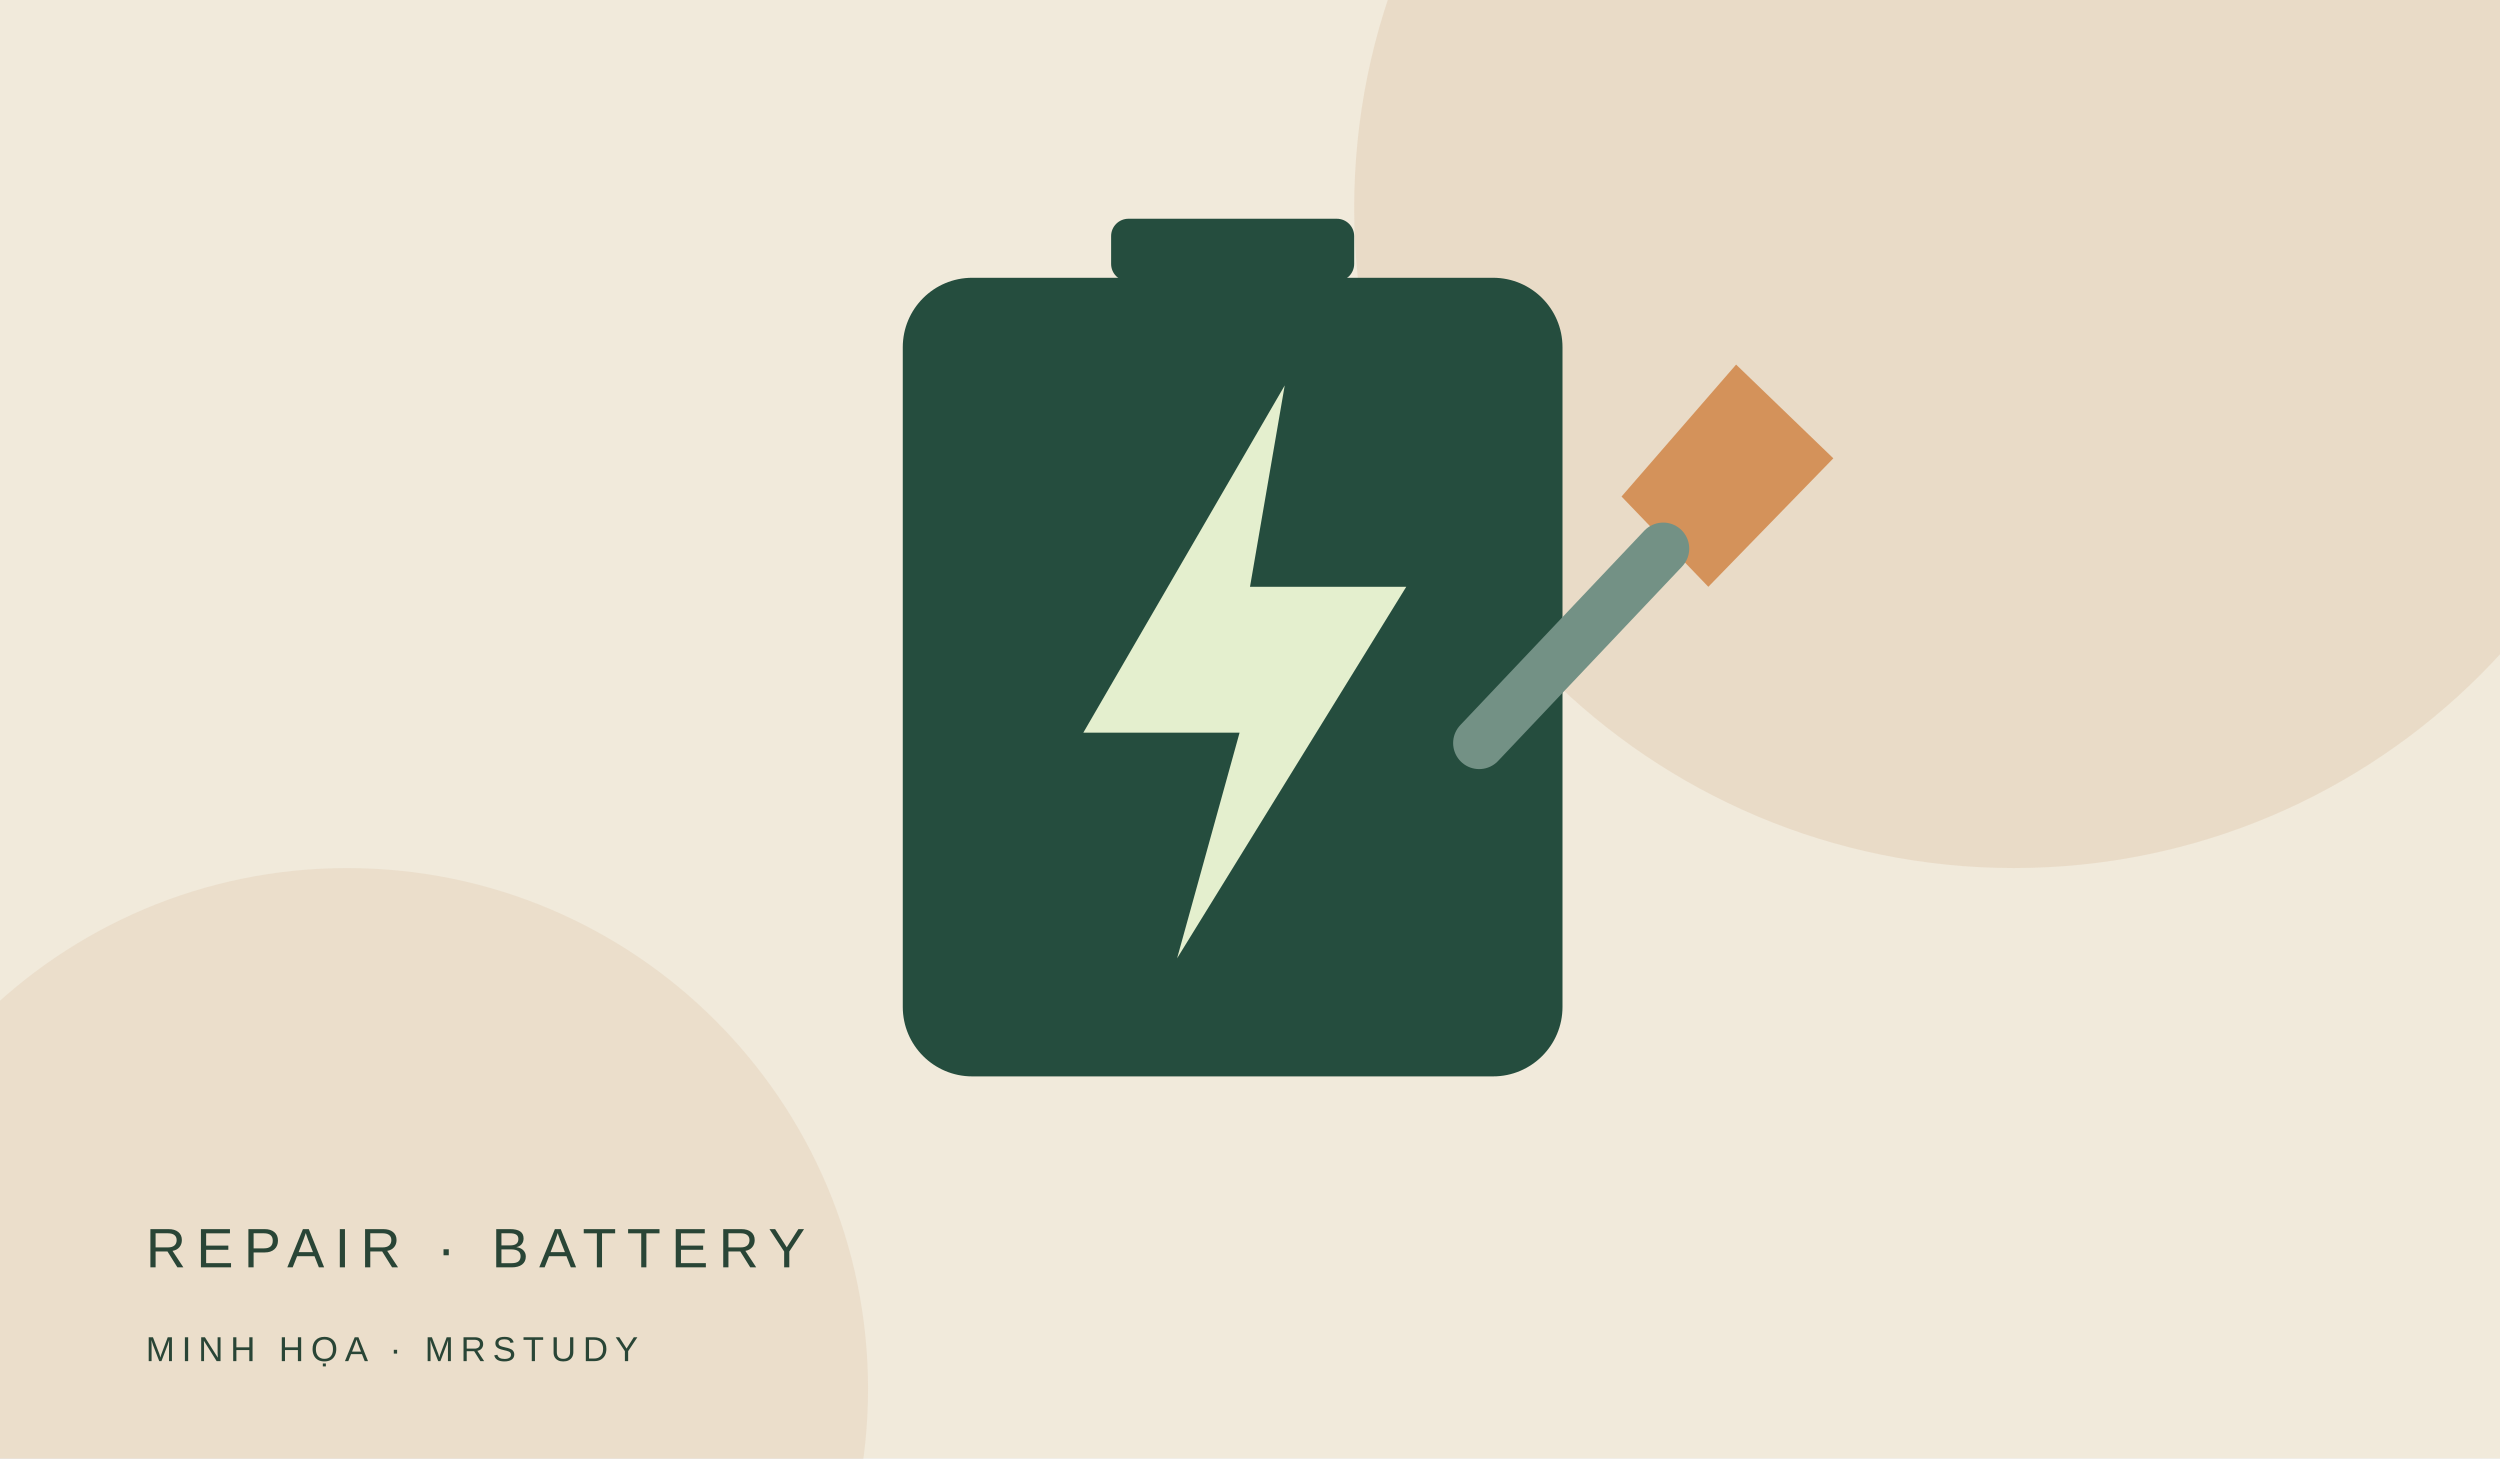
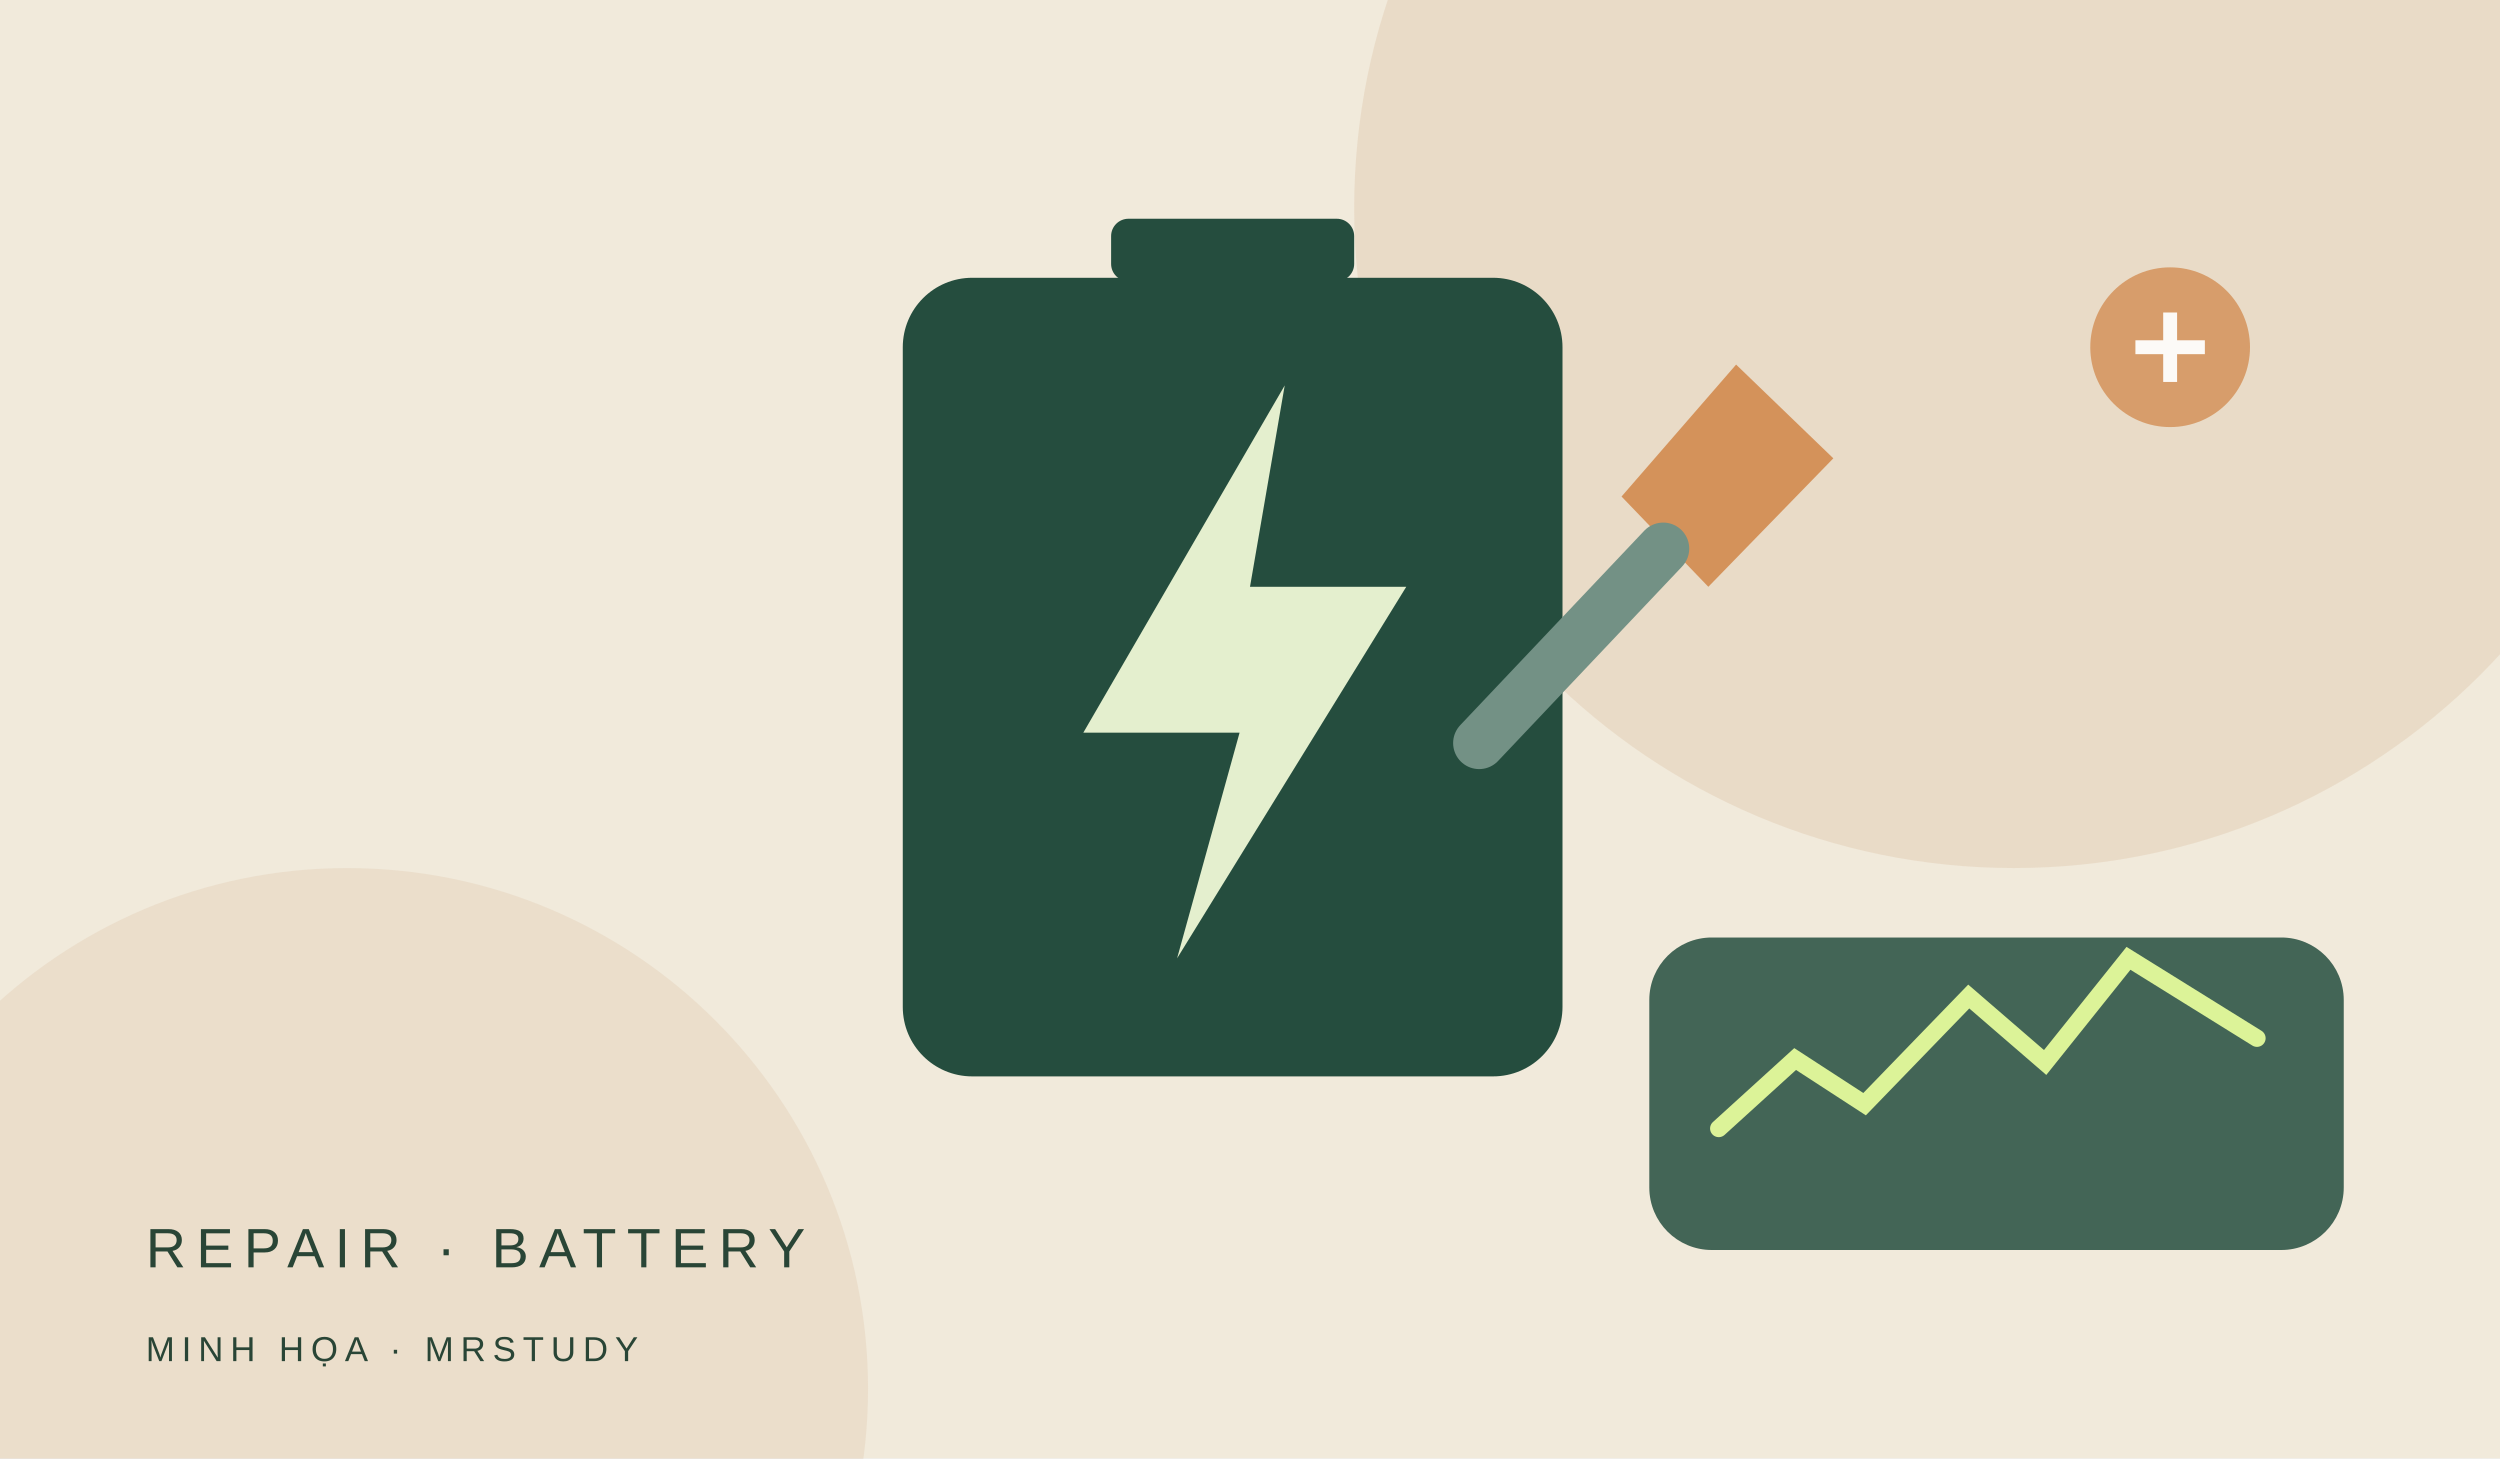
<svg xmlns="http://www.w3.org/2000/svg" viewBox="0 0 720 420">
  <rect width="720" height="420" fill="#f1eadb" />
  <circle cx="580" cy="60" r="190" fill="#bd8859" opacity=".15" />
  <circle cx="100" cy="400" r="150" fill="#bd8859" opacity=".12" />
  <rect x="260" y="80" width="190" height="230" rx="20" fill="#254d3e" />
  <rect x="320" y="63" width="70" height="18" rx="5" fill="#254d3e" />
  <path d="m370 111-58 100h45l-18 65 66-107h-45z" fill="#e4efce" />
  <path d="m500 105 28 27-36 37-25-26z" fill="#d4925a" />
  <path d="m479 158-53 56" stroke="#739185" stroke-width="15" stroke-linecap="round" />
  <text x="42" y="365" font-family="Arial,sans-serif" font-size="16" letter-spacing="3" fill="#294536">REPAIR · BATTERY</text>
  <text x="42" y="392" font-family="Arial,sans-serif" font-size="10" letter-spacing="2" fill="#294536">MINH HỌA · MRSTUDY</text>
+   <g opacity=".85">
+     <rect x="475" y="270" width="200" height="90" rx="18" fill="#254d3e" />
+     <path d="m495 325 22-20 20 13 30-31 22 19 24-30 37 23" fill="none" stroke="#d8f58c" stroke-width="5" stroke-linecap="round" />
+     <circle cx="625" cy="100" r="23" fill="#d4925a" />
+     <path d="M615 100h20m-10-10v20" stroke="#fff" stroke-width="4" />
+   </g>
</svg>
